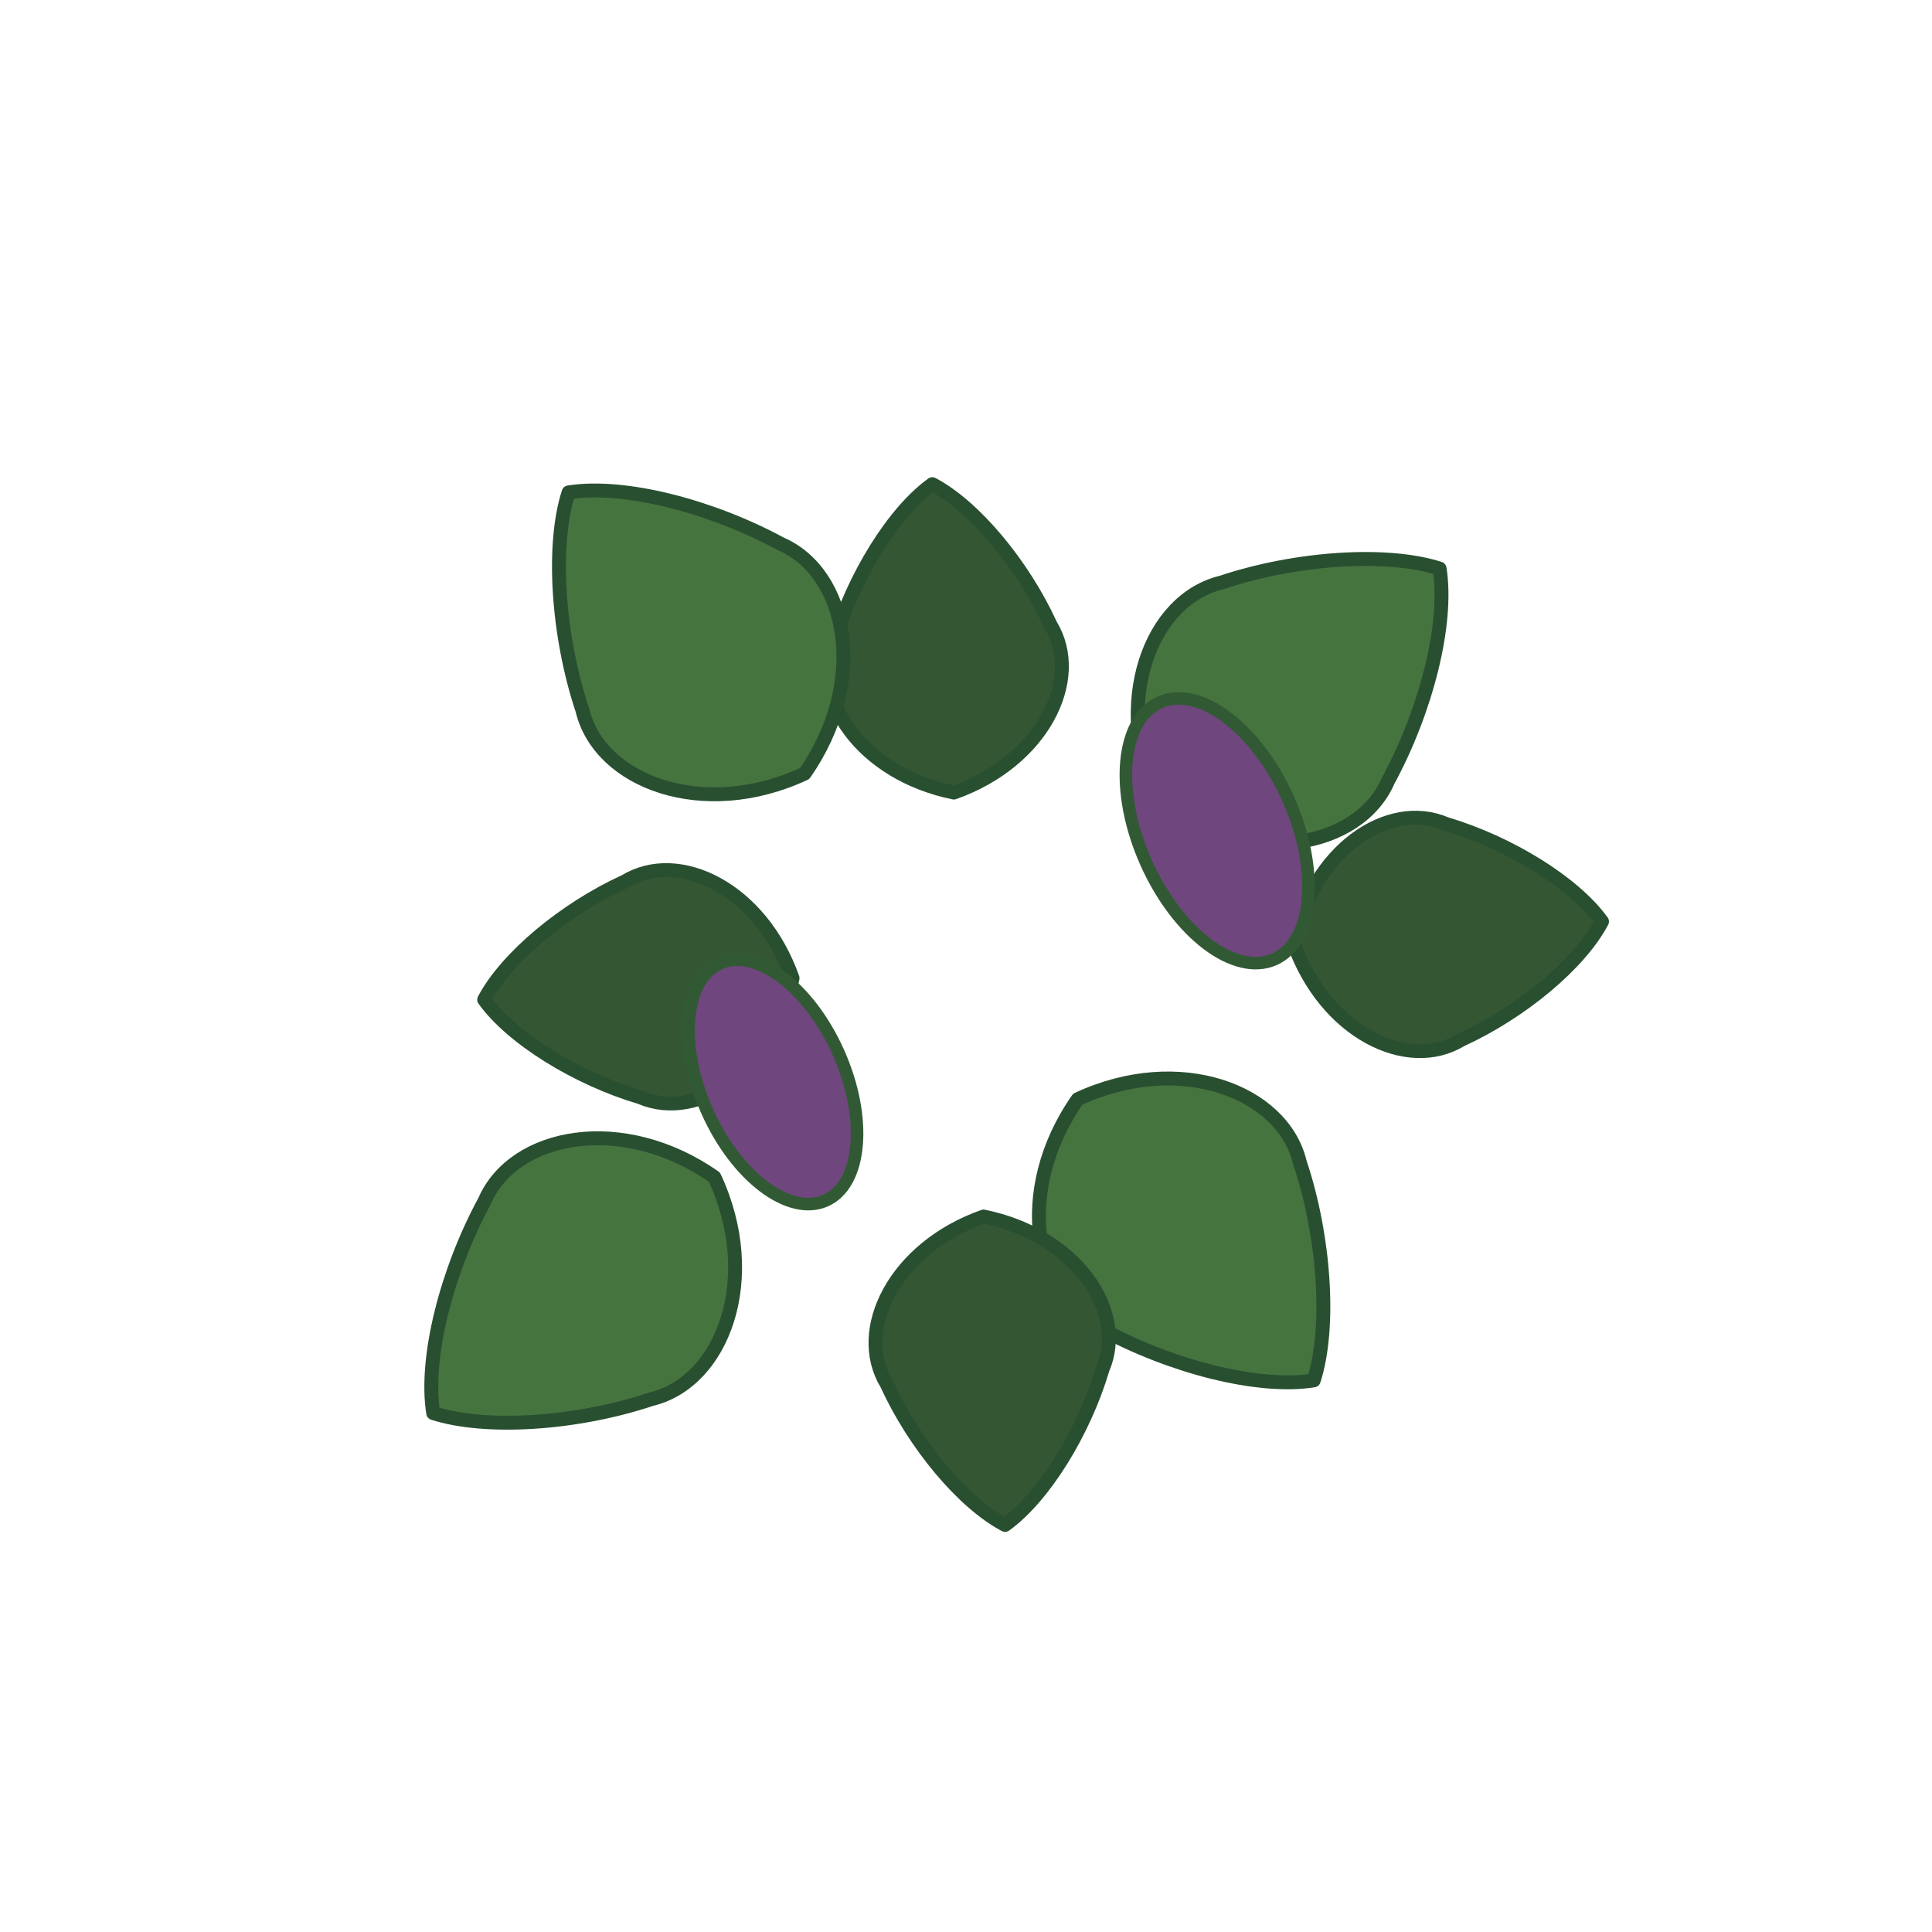
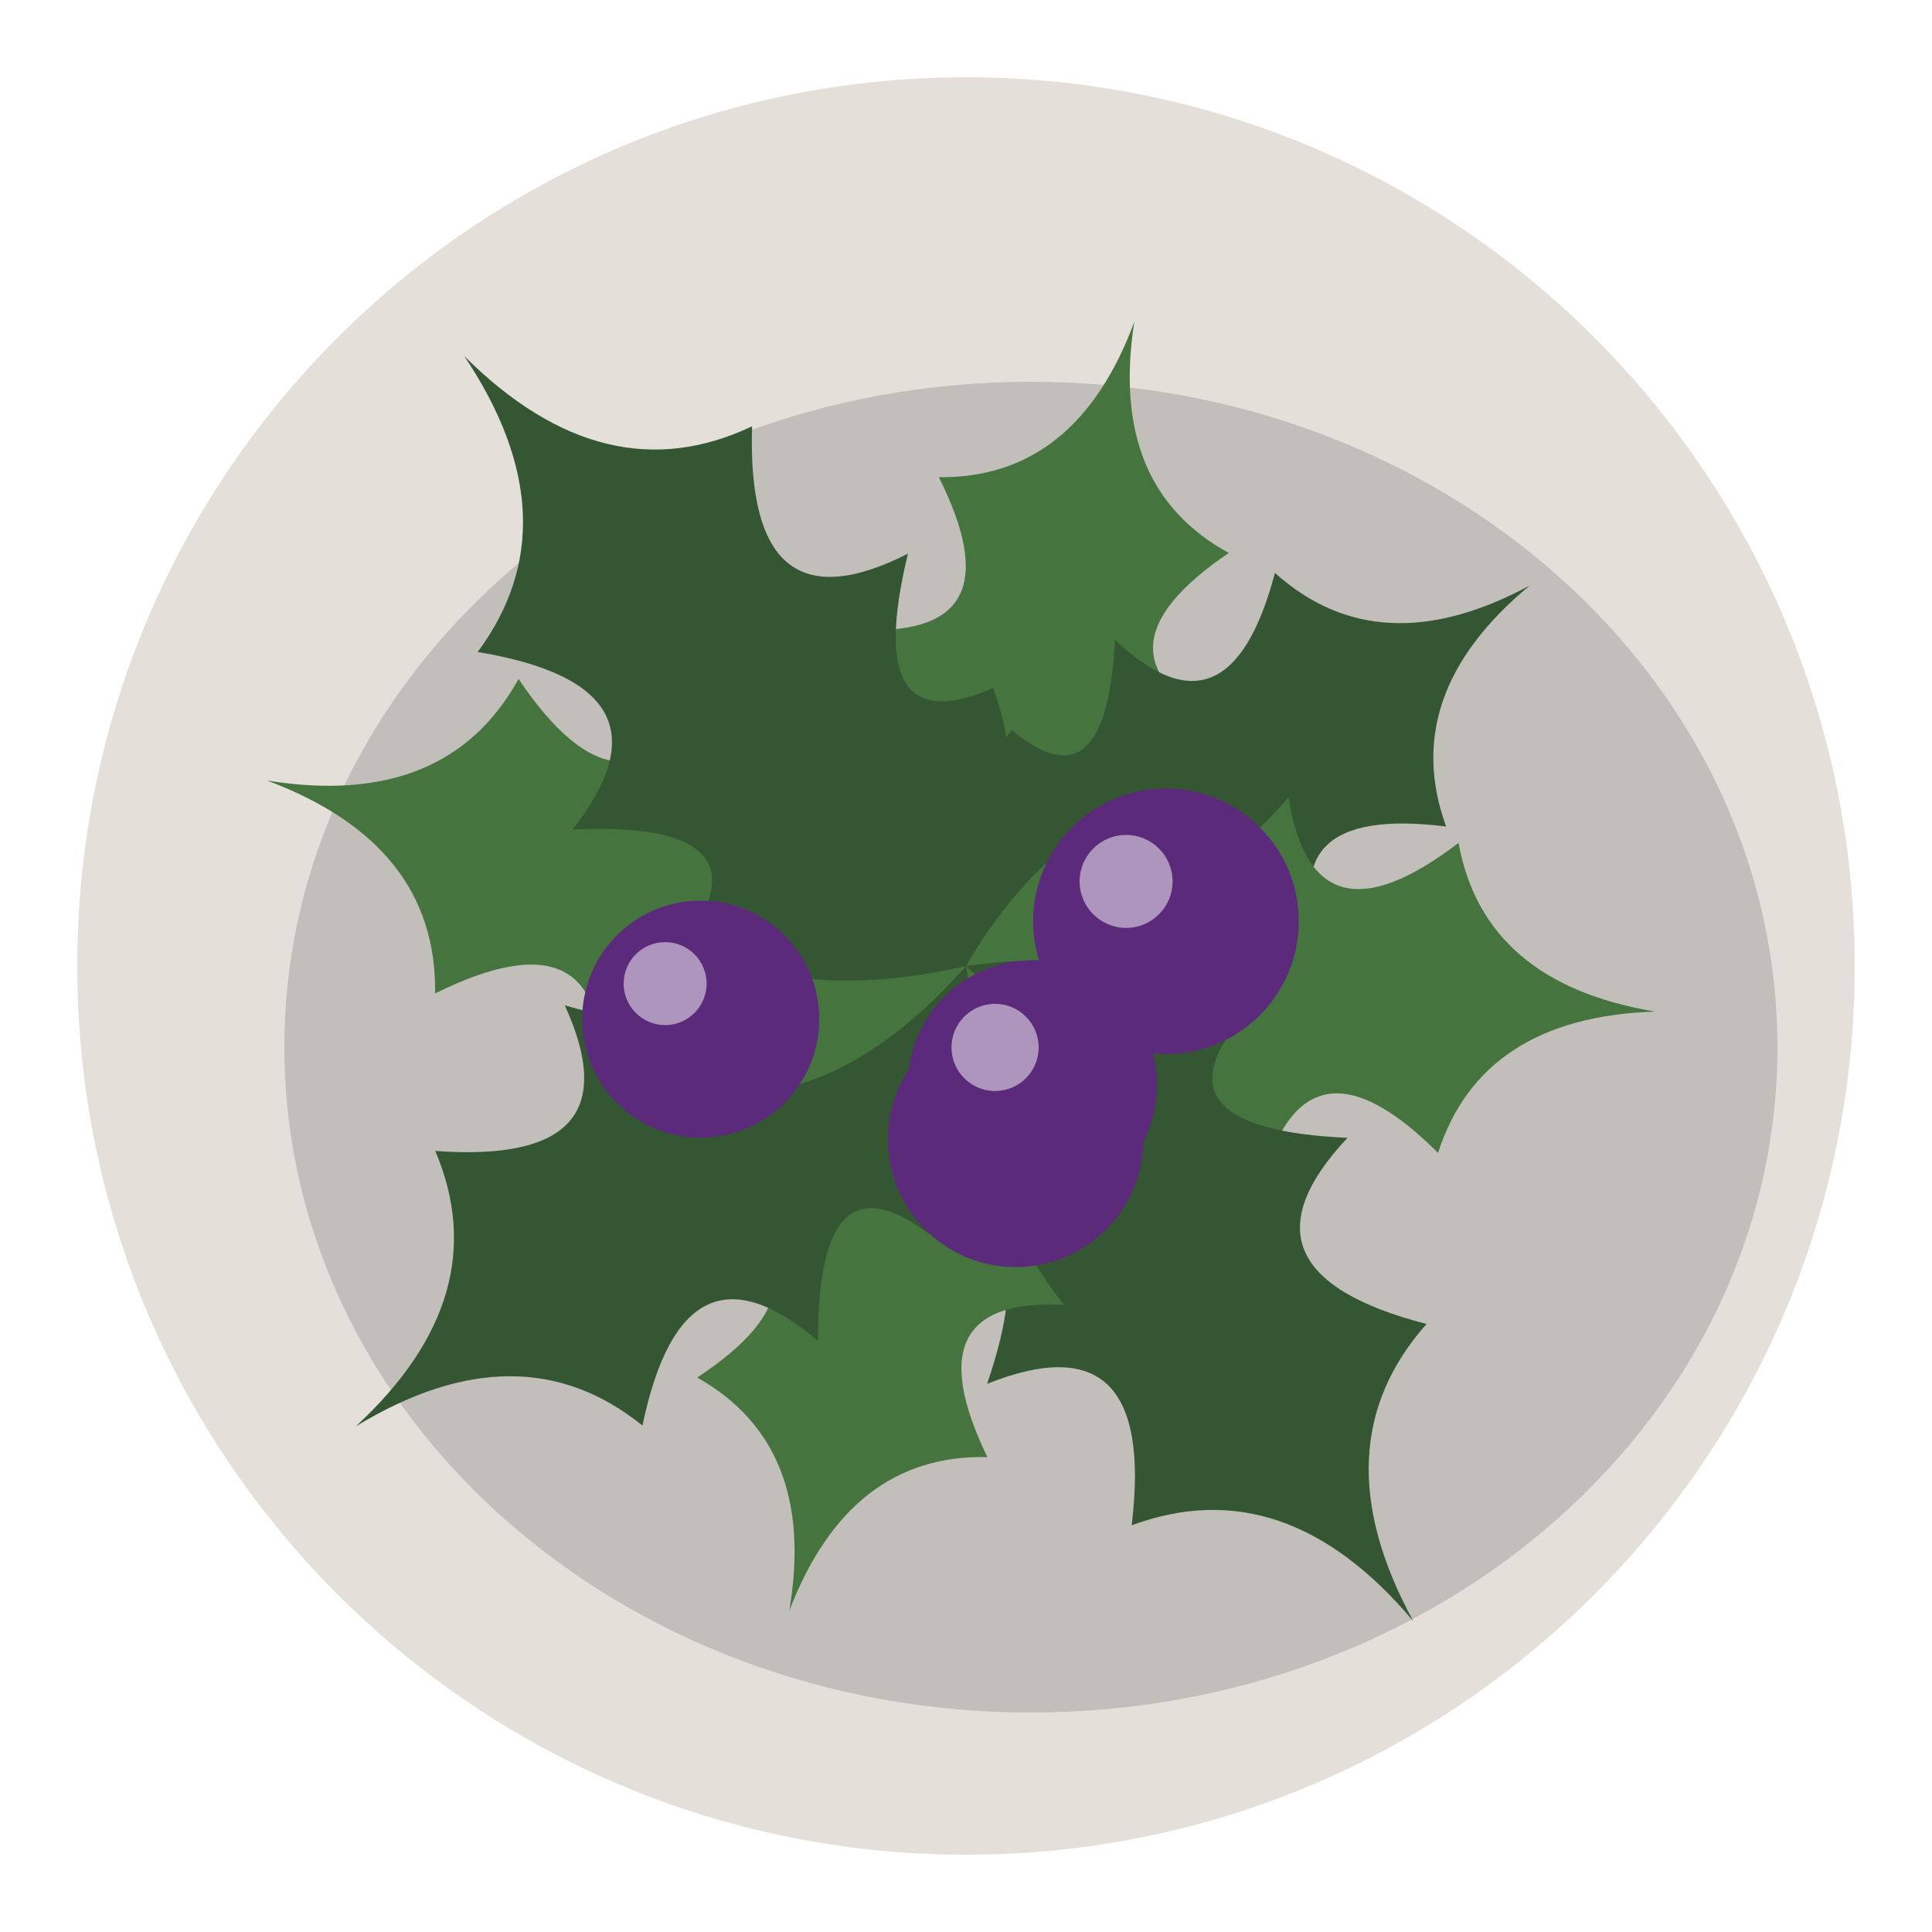
- <svg xmlns="http://www.w3.org/2000/svg" viewBox="-50 -50 100 100" width="100" height="100" role="img" aria-label="Melanzana">
-   <g>
-     <g transform="rotate(-4) translate(0 -9)">
-       <path d="M0 0 C4.7 -1.3 7.1 -5.4 5.6 -8.3 C4.4 -11.5 2.1 -14.7 0 -16 C-2.1 -14.7 -4.4 -11.5 -5.6 -8.3 C-7.1 -5.4 -4.7 -1.3 0 0Z" fill="#345633" stroke="#294f31" stroke-width=".72" stroke-linejoin="round" />
-     </g>
-     <g transform="rotate(50) translate(0 -13)">
-       <path d="M0 0 C5.6 -1.5 8.4 -6.5 6.7 -9.9 C5.2 -13.7 2.5 -17.5 0 -19 C-2.4 -17.5 -5.2 -13.7 -6.7 -9.9 C-8.4 -6.5 -5.6 -1.5 0 0Z" fill="#46743f" stroke="#294f31" stroke-width=".72" stroke-linejoin="round" />
-     </g>
-     <g transform="rotate(86) translate(0 -17)">
-       <path d="M0 0 C4.7 -1.3 7.1 -5.4 5.6 -8.3 C4.4 -11.5 2.1 -14.7 0 -16 C-2.1 -14.7 -4.4 -11.5 -5.6 -8.3 C-7.1 -5.4 -4.7 -1.3 0 0Z" fill="#345633" stroke="#294f31" stroke-width=".72" stroke-linejoin="round" />
-     </g>
-     <g transform="rotate(140) translate(0 -9)">
-       <path d="M0 0 C5.6 -1.5 8.4 -6.5 6.7 -9.9 C5.2 -13.7 2.5 -17.5 0 -19 C-2.4 -17.5 -5.2 -13.7 -6.7 -9.9 C-8.4 -6.5 -5.6 -1.5 0 0Z" fill="#46743f" stroke="#294f31" stroke-width=".72" stroke-linejoin="round" />
-     </g>
-     <g transform="rotate(176) translate(0 -13)">
-       <path d="M0 0 C4.7 -1.3 7.1 -5.4 5.6 -8.3 C4.4 -11.5 2.1 -14.7 0 -16 C-2.1 -14.7 -4.4 -11.5 -5.6 -8.3 C-7.1 -5.4 -4.7 -1.3 0 0Z" fill="#345633" stroke="#294f31" stroke-width=".72" stroke-linejoin="round" />
-     </g>
-     <g transform="rotate(230) translate(0 -17)">
-       <path d="M0 0 C5.6 -1.5 8.4 -6.5 6.7 -9.9 C5.2 -13.7 2.5 -17.5 0 -19 C-2.4 -17.5 -5.2 -13.7 -6.7 -9.9 C-8.4 -6.5 -5.6 -1.5 0 0Z" fill="#46743f" stroke="#294f31" stroke-width=".72" stroke-linejoin="round" />
-     </g>
-     <g transform="rotate(266) translate(0 -9)">
-       <path d="M0 0 C4.7 -1.3 7.1 -5.4 5.6 -8.3 C4.4 -11.5 2.1 -14.7 0 -16 C-2.1 -14.7 -4.4 -11.5 -5.6 -8.3 C-7.1 -5.4 -4.7 -1.3 0 0Z" fill="#345633" stroke="#294f31" stroke-width=".72" stroke-linejoin="round" />
-     </g>
-     <g transform="rotate(320) translate(0 -13)">
-       <path d="M0 0 C5.6 -1.5 8.4 -6.5 6.7 -9.9 C5.2 -13.7 2.5 -17.5 0 -19 C-2.4 -17.5 -5.2 -13.7 -6.7 -9.9 C-8.4 -6.5 -5.6 -1.5 0 0Z" fill="#46743f" stroke="#294f31" stroke-width=".72" stroke-linejoin="round" />
-     </g>
-     <g transform="translate(-10 6) rotate(-24)">
-       <ellipse rx="3.72" ry="6.72" fill="#70467e" stroke="#315a34" stroke-width=".65" />
-     </g>
-     <g transform="translate(13 -7) rotate(-24)">
-       <ellipse rx="4.03" ry="7.28" fill="#70467e" stroke="#315a34" stroke-width=".65" />
-     </g>
+ <svg xmlns="http://www.w3.org/2000/svg" viewBox="-50 -50 100 100" width="100" height="100" role="img" aria-label="melanzana">
+   <circle cx="0" cy="0" r="46" fill="#6b4e2a" opacity="0.18" />
+   <ellipse cx="3.36" cy="4.2" rx="38.64" ry="34.44" fill="rgba(0,0,0,.15)" />
+   <g transform="rotate(14.64442)">
+     <path d="M0 0 Q 6.893 -3.446 8.616 -8.616 Q 2.585 -10.339 9.477 -15.509 Q 1.723 -17.232 7.754 -24.124 Q 0.862 -25.848 0 -34.463 Q -0.862 -25.848 -7.754 -24.124 Q -1.723 -17.232 -9.477 -15.509 Q -2.585 -10.339 -8.616 -8.616 Q -6.893 -3.446 0 0 Z" fill="#46743f" />
  </g>
+   <g transform="rotate(55.98248)">
+     <path d="M0 0 Q 7.039 -3.52 8.799 -8.799 Q 2.64 -10.559 9.679 -15.838 Q 1.76 -17.598 7.919 -24.637 Q 0.88 -26.397 0 -35.195 Q -0.88 -26.397 -7.919 -24.637 Q -1.76 -17.598 -9.679 -15.838 Q -2.64 -10.559 -8.799 -8.799 Q -7.039 -3.52 0 0 Z" fill="#345633" />
+   </g>
+   <g transform="rotate(93.78356)">
+     <path d="M0 0 Q 7.148 -3.574 8.935 -8.935 Q 2.68 -10.722 9.828 -16.083 Q 1.787 -17.87 8.041 -25.018 Q 0.893 -26.805 0 -35.739 Q -0.893 -26.805 -8.041 -25.018 Q -1.787 -17.87 -9.828 -16.083 Q -2.68 -10.722 -8.935 -8.935 Q -7.148 -3.574 0 0 Z" fill="#46743f" />
+   </g>
+   <g transform="rotate(145.678)">
+     <path d="M0 0 Q 8.213 -4.106 10.266 -10.266 Q 3.08 -12.319 11.292 -18.478 Q 2.053 -20.531 9.239 -28.744 Q 1.027 -30.797 0 -41.063 Q -1.027 -30.797 -9.239 -28.744 Q -2.053 -20.531 -11.292 -18.478 Q -3.08 -12.319 -10.266 -10.266 Q -8.213 -4.106 0 0 Z" fill="#345633" />
+   </g>
+   <g transform="rotate(195.3284)">
+     <path d="M0 0 Q 6.921 -3.46 8.651 -8.651 Q 2.595 -10.381 9.516 -15.571 Q 1.73 -17.302 7.786 -24.222 Q 0.865 -25.952 0 -34.603 Q -0.865 -25.952 -7.786 -24.222 Q -1.73 -17.302 -9.516 -15.571 Q -2.595 -10.381 -8.651 -8.651 Q -6.921 -3.46 0 0 Z" fill="#46743f" />
+   </g>
+   <g transform="rotate(232.967)">
+     <path d="M0 0 Q 7.913 -3.956 9.891 -9.891 Q 2.967 -11.869 10.88 -17.804 Q 1.978 -19.782 8.902 -27.695 Q 0.989 -29.673 0 -39.564 Q -0.989 -29.673 -8.902 -27.695 Q -1.978 -19.782 -10.88 -17.804 Q -2.967 -11.869 -9.891 -9.891 Q -7.913 -3.956 0 0 Z" fill="#345633" />
+   </g>
+   <g transform="rotate(284.8613)">
+     <path d="M0 0 Q 7.484 -3.742 9.356 -9.356 Q 2.807 -11.227 10.291 -16.84 Q 1.871 -18.711 8.42 -26.196 Q 0.936 -28.067 0 -37.422 Q -0.936 -28.067 -8.42 -26.196 Q -1.871 -18.711 -10.291 -16.84 Q -2.807 -11.227 -9.356 -9.356 Q -7.484 -3.742 0 0 Z" fill="#46743f" />
+   </g>
+   <g transform="rotate(320.5589)">
+     <path d="M0 0 Q 8.174 -4.087 10.217 -10.217 Q 3.065 -12.26 11.239 -18.391 Q 2.043 -20.434 9.195 -28.608 Q 1.022 -30.651 0 -40.868 Q -1.022 -30.651 -9.195 -28.608 Q -2.043 -20.434 -11.239 -18.391 Q -3.065 -12.26 -10.217 -10.217 Q -8.174 -4.087 0 0 Z" fill="#345633" />
+   </g>
+   <circle cx="-13.732" cy="2.751" r="6.135" fill="#5b2a7a" />
+   <circle cx="-15.573" cy="0.911" r="2.147" fill="rgba(255,255,255,.5)" />
+   <circle cx="2.569" cy="8.972" r="6.613" fill="#5b2a7a" />
+   <circle cx="0.585" cy="6.988" r="2.315" fill="rgba(255,255,255,.5)" />
+   <circle cx="10.349" cy="-2.315" r="6.875" fill="#5b2a7a" />
+   <circle cx="8.287" cy="-4.378" r="2.406" fill="rgba(255,255,255,.5)" />
+   <circle cx="3.439" cy="6.149" r="6.446" fill="#5b2a7a" />
+   <circle cx="1.505" cy="4.215" r="2.256" fill="rgba(255,255,255,.5)" />
</svg>
